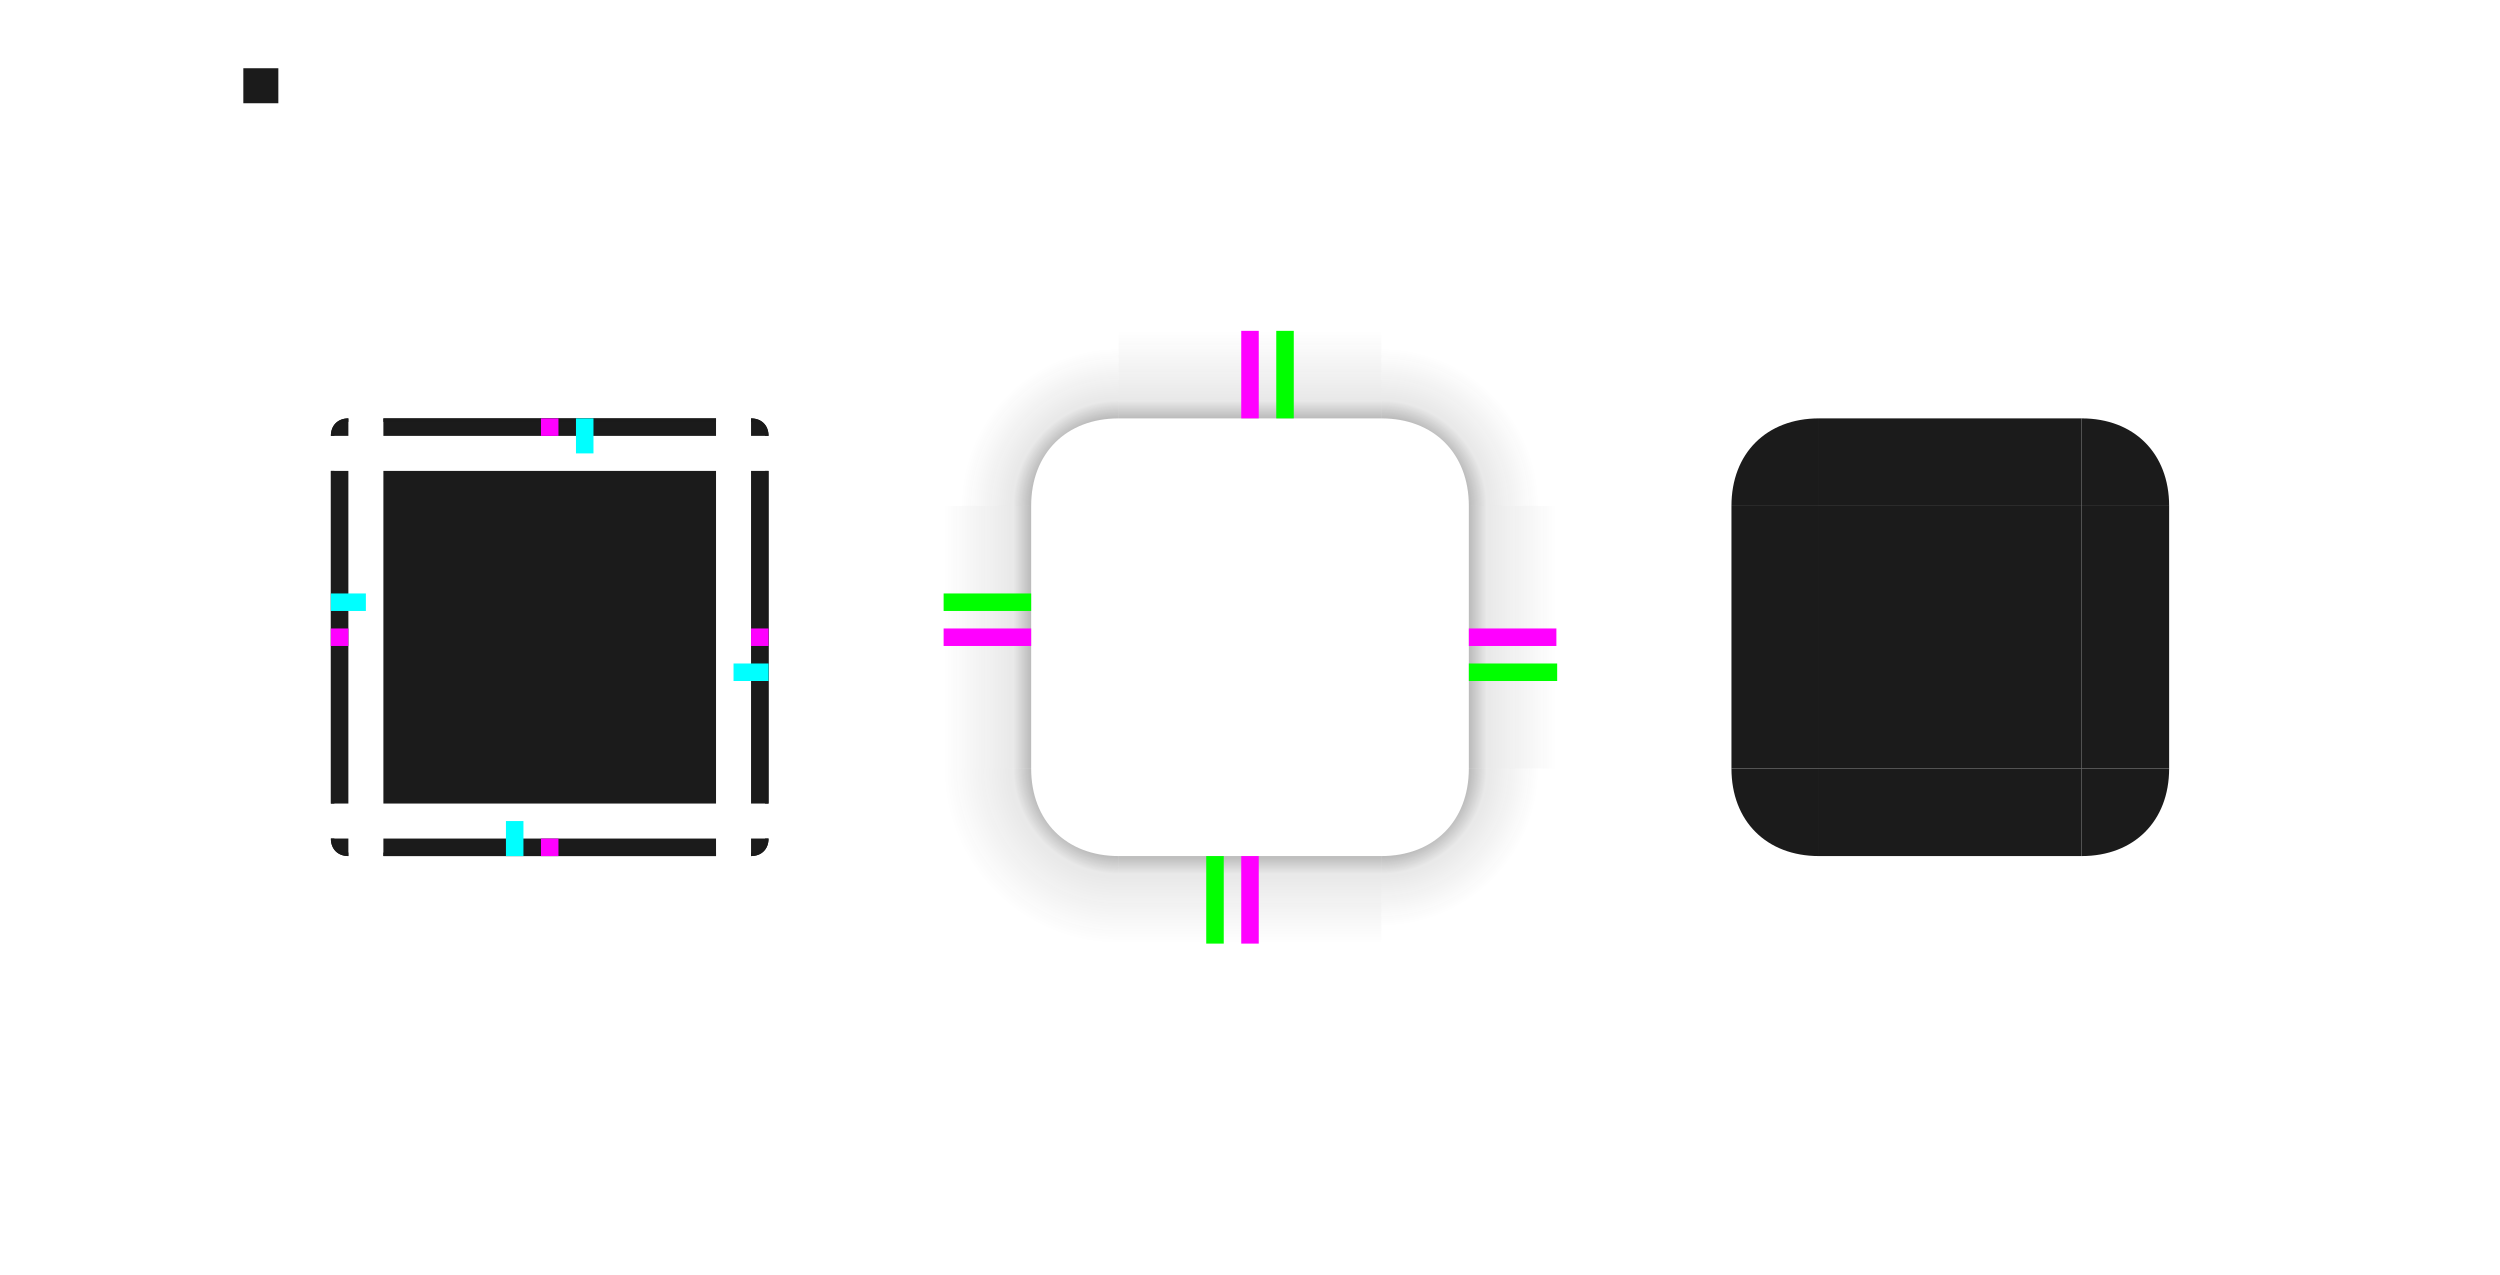
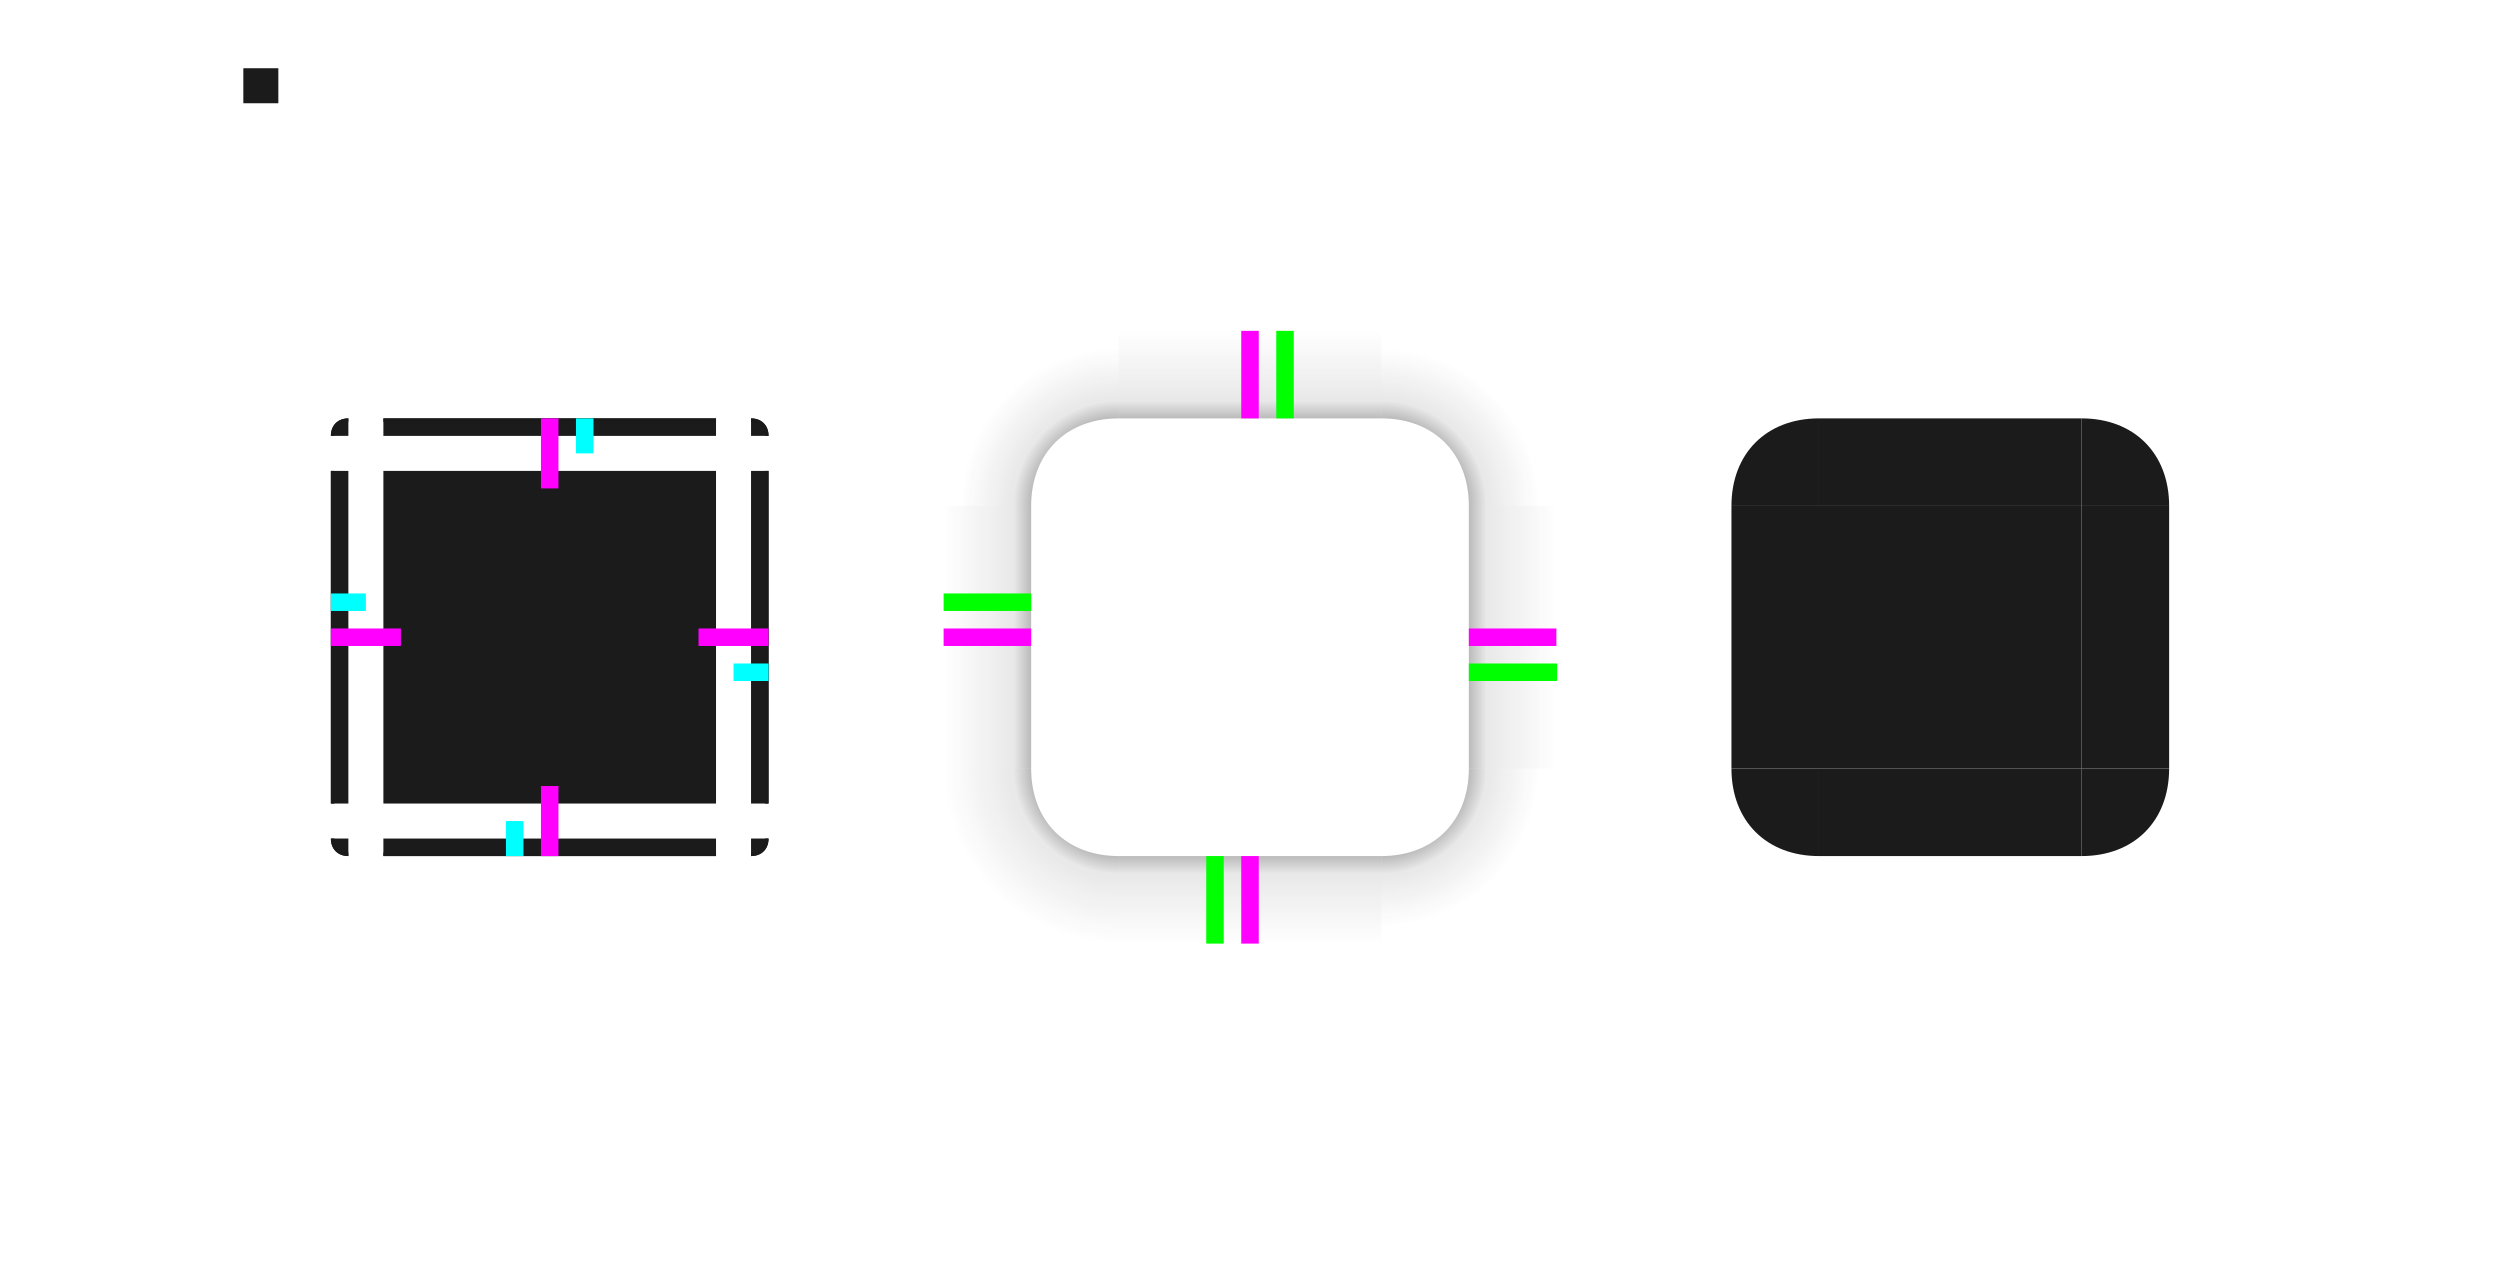
<svg xmlns="http://www.w3.org/2000/svg" xmlns:xlink="http://www.w3.org/1999/xlink" width="37.781mm" height="19.26mm" viewBox="0 0 142.795 72.795" version="1.1" id="svg4399">
  <defs id="defs4393">
    <linearGradient xlink:href="#linearGradient5353" id="linearGradient5255" x1="255" y1="602.5" x2="260" y2="602.5" gradientUnits="userSpaceOnUse" gradientTransform="translate(-8e-5,-1.3e-4)" />
    <linearGradient id="linearGradient5353">
      <stop style="stop-color:#1a1a1a;stop-opacity:0" offset="0" id="stop5349" />
      <stop style="stop-color:#1a1a1a;stop-opacity:0.098;" offset="0.8" id="stop968" />
      <stop style="stop-color:#1b1b1b;stop-opacity:0.3" offset="1" id="stop5351" />
    </linearGradient>
    <linearGradient xlink:href="#linearGradient5347" id="linearGradient5255-5" x1="255" y1="603" x2="260" y2="603" gradientUnits="userSpaceOnUse" gradientTransform="translate(-544.9999,-1205)" />
    <linearGradient id="linearGradient5347">
      <stop style="stop-color:#1a1a1a;stop-opacity:0" offset="0" id="stop5343" />
      <stop style="stop-color:#1a1a1a;stop-opacity:0.098;" offset="0.8" id="stop966" />
      <stop style="stop-color:#1b1b1b;stop-opacity:0.3" offset="1" id="stop5345" />
    </linearGradient>
    <linearGradient xlink:href="#linearGradient5347" id="linearGradient5255-9" x1="255" y1="602.5" x2="260" y2="602.5" gradientUnits="userSpaceOnUse" gradientTransform="translate(329.9999,-874.9999)" />
    <linearGradient xlink:href="#linearGradient5251" id="linearGradient5255-7" x1="255" y1="602.5" x2="260" y2="602.5" gradientUnits="userSpaceOnUse" gradientTransform="translate(-874.9999,-330.0001)" />
    <linearGradient id="linearGradient5251">
      <stop style="stop-color:#1a1a1a;stop-opacity:0" offset="0" id="stop5247" />
      <stop style="stop-color:#1a1a1a;stop-opacity:0.1" offset="0.8" id="stop952" />
      <stop style="stop-color:#1b1b1a;stop-opacity:0.3" offset="1" id="stop5249" />
    </linearGradient>
    <radialGradient xlink:href="#linearGradient976" id="radialGradient5327" cx="265" cy="610" fx="265" fy="610" r="5" gradientUnits="userSpaceOnUse" gradientTransform="matrix(-2,0,0,-2,794.9999,1830)" />
    <linearGradient id="linearGradient976">
      <stop style="stop-color:#1b1b1b;stop-opacity:1" offset="0" id="stop970" />
      <stop style="stop-color:#1a1a1a;stop-opacity:0.3" offset="0.5" id="stop991" />
      <stop style="stop-color:#1a1a1a;stop-opacity:0.1" offset="0.6" id="stop1383" />
      <stop style="stop-color:#1a1a1a;stop-opacity:0" offset="1" id="stop974" />
    </linearGradient>
    <radialGradient xlink:href="#linearGradient960" id="radialGradient5327-1" cx="265" cy="610" fx="265" fy="610" r="5" gradientUnits="userSpaceOnUse" gradientTransform="matrix(0,2,-2,0,1500,79.99987)" />
    <linearGradient id="linearGradient960">
      <stop style="stop-color:#1b1b1b;stop-opacity:1" offset="0" id="stop954" />
      <stop style="stop-color:#1a1a1a;stop-opacity:0.3" offset="0.5" id="stop964" />
      <stop style="stop-color:#1a1a1a;stop-opacity:0.1" offset="0.6" id="stop956" />
      <stop style="stop-color:#1a1a1a;stop-opacity:0" offset="0.9" id="stop962" />
      <stop style="stop-color:#1a1a1a;stop-opacity:0" offset="1" id="stop958" />
    </linearGradient>
    <radialGradient xlink:href="#linearGradient960" id="radialGradient5327-6" cx="265" cy="610" fx="265" fy="610" r="5" gradientUnits="userSpaceOnUse" gradientTransform="matrix(2,0,0,2,-250.0001,-625.0001)" />
    <radialGradient xlink:href="#linearGradient5325" id="radialGradient5327-0" cx="265" cy="610" fx="265" fy="610" r="5" gradientUnits="userSpaceOnUse" gradientTransform="matrix(0,-2,2,0,-955.0001,1125)" />
    <linearGradient id="linearGradient5325">
      <stop style="stop-color:#1b1b1b;stop-opacity:1" offset="0" id="stop5321" />
      <stop style="stop-color:#1a1a1a;stop-opacity:0.3" offset="0.5" id="stop996" />
      <stop style="stop-color:#1a1a1a;stop-opacity:0.1" offset="0.6" id="stop994" />
      <stop style="stop-color:#1a1a1a;stop-opacity:0" offset="0.9" id="stop5355" />
      <stop style="stop-color:#1a1a1a;stop-opacity:0" offset="1" id="stop5323" />
    </linearGradient>
  </defs>
  <g id="layer1" transform="translate(-201.1024,-566.1024)">
    <rect style="fill:url(#linearGradient5255);fill-opacity:1;stroke:none;stroke-opacity:0" id="shadow-left" width="5" height="15" x="255" y="595" />
    <rect style="fill:url(#linearGradient5255-5);fill-opacity:1;stroke:none;stroke-opacity:0" id="shadow-right" width="5" height="15" x="-290" y="-610" transform="scale(-1)" />
    <rect style="fill:url(#linearGradient5255-9);fill-opacity:1;stroke:none;stroke-opacity:0" id="shadow-top" width="5" height="15" x="585" y="-280" transform="rotate(90)" />
    <rect style="fill:url(#linearGradient5255-7);fill-opacity:1;stroke:none;stroke-opacity:0" id="shadow-bottom" width="5" height="15" x="-620" y="265" transform="rotate(-90)" />
    <path style="fill:url(#radialGradient5327);fill-opacity:1;stroke:none;stroke-width:1px;stroke-linecap:butt;stroke-linejoin:miter;stroke-opacity:1" d="m 260,610 h -5 v 10 h 10 v -5 c -3,0 -5,-2 -5,-5 z" id="shadow-bottomleft" />
    <path style="fill:url(#radialGradient5327-1);fill-opacity:1;stroke:none;stroke-width:1px;stroke-linecap:butt;stroke-linejoin:miter;stroke-opacity:1" d="m 280,615 v 5 h 10 v -10 l -5,-1.3e-4 c 0,3 -2,5 -5,5 z" id="shadow-bottomright" />
    <path style="fill:url(#radialGradient5327-6);fill-opacity:1;stroke:none;stroke-width:1px;stroke-linecap:butt;stroke-linejoin:miter;stroke-opacity:1" d="m 285,595 h 5 v -10 h -10 v 5 c 3,0 5,2 5,5 z" id="shadow-topright" />
    <path style="fill:url(#radialGradient5327-0);fill-opacity:1;stroke:none;stroke-width:1px;stroke-linecap:butt;stroke-linejoin:miter;stroke-opacity:1" d="m 265,590 v -5 h -10 v 10 h 5 c 0,-3 2,-5 5,-5 z" id="shadow-topleft" />
    <rect style="opacity:0.206;fill:#ff00ff;fill-opacity:0;stroke:none;stroke-opacity:0" id="rect5411" width="5" height="1" x="255" y="602" />
    <rect style="fill:#ff00ff;fill-opacity:1;stroke:none;stroke-opacity:0" id="shadow-hint-left-margin" width="5" height="1" x="255" y="602" />
    <rect style="fill:#ff00ff;fill-opacity:1;stroke:none;stroke-opacity:0" id="shadow-hint-top-margin" width="1" height="5" x="272" y="585" />
    <rect style="fill:#ff00ff;fill-opacity:1;stroke:none;stroke-opacity:0" id="shadow-hint-right-margin" width="5" height="1" x="285" y="602" />
    <rect style="fill:#ff00ff;fill-opacity:1;stroke:none;stroke-opacity:0" id="shadow-hint-bottom-margin" width="1" height="5" x="272" y="615" />
    <rect style="fill:#00ff00;fill-opacity:1;stroke:none;stroke-width:0.775;stroke-opacity:0" id="shadow-hint-top-inset" width="1" height="5" x="274" y="585" />
    <rect style="fill:#00ff00;fill-opacity:1;stroke:none;stroke-width:0.639;stroke-opacity:0" id="shadow-hint-right-inset" width="5.045" height="1" x="285" y="604" />
    <rect style="fill:#00ff00;fill-opacity:1;stroke:none;stroke-width:0.775;stroke-opacity:0" id="shadow-hint-bottom-inset" width="1" height="5" x="270" y="615" />
    <rect style="fill:#00ff00;fill-opacity:1;stroke:none;stroke-width:0.632;stroke-opacity:0" id="shadow-hint-left-inset" width="5" height="1" x="255" y="600" />
    <g id="mask-bottomleft" transform="translate(79.99993)">
      <path style="fill:#1b1b1b;fill-opacity:1;stroke:none;stroke-width:1px;stroke-linecap:butt;stroke-linejoin:miter;stroke-opacity:1" d="m 220,610 c 0,3 2,5 5,5 v -5 z" id="path5002-7-5" />
    </g>
    <rect style="fill:#1b1b1b;fill-opacity:1;stroke-opacity:0" id="mask-center" width="15" height="15" x="305" y="595" />
    <g id="mask-left" transform="translate(79.99993)">
      <rect style="fill:#1b1b1b;fill-opacity:1;stroke-opacity:0" id="rect4988-9" width="5" height="15" x="220" y="595" />
    </g>
    <g id="mask-right" transform="translate(79.99993)">
      <rect style="fill:#1b1b1b;fill-opacity:1;stroke-opacity:0" id="rect4984-7" width="5" height="15" x="240" y="595" />
    </g>
    <g id="mask-top" transform="translate(79.99993)">
      <rect style="fill:#1b1b1b;fill-opacity:1;stroke-opacity:0" id="rect4986-3" width="15" height="5" x="225" y="590" />
    </g>
    <g id="mask-bottom" transform="translate(79.99993)">
      <rect style="fill:#1b1b1b;fill-opacity:1;stroke-opacity:0" id="rect4990-6" width="15" height="5" x="225" y="610" />
    </g>
    <g id="mask-topleft" transform="translate(79.99993)">
      <path style="fill:#1b1b1b;fill-opacity:1;stroke:none;stroke-width:1px;stroke-linecap:butt;stroke-linejoin:miter;stroke-opacity:1" d="m 225,590 c -3,0 -5,2 -5,5 h 5 z" id="path5002-1" />
    </g>
    <g id="mask-topright" transform="translate(79.99993)">
      <path style="fill:#1b1b1b;fill-opacity:1;stroke:none;stroke-width:1px;stroke-linecap:butt;stroke-linejoin:miter;stroke-opacity:1" d="m 245,595 c 0,-3 -2,-5 -5,-5 v 5 z" id="path5002-4-9" />
    </g>
    <g id="mask-bottomright" transform="translate(79.99993)">
      <path style="fill:#1b1b1b;fill-opacity:1;stroke:none;stroke-width:1px;stroke-linecap:butt;stroke-linejoin:miter;stroke-opacity:1" d="m 240,615 c 3,0 5,-2 5,-5 h -5 z" id="path5002-44-2" />
    </g>
    <rect style="fill:#1b1b1b;fill-opacity:1;stroke-width:1.267;stroke-opacity:0" id="center" width="19" height="19" x="223" y="593" />
    <g id="left" transform="matrix(0.199984,0,0,1.266667,176.0035,-160.6668)">
      <rect style="fill:#1b1b1b;fill-opacity:1;stroke-opacity:0" id="rect4988" width="5" height="15" x="220" y="595" />
      <path style="fill:#1b1b1b;fill-opacity:1;stroke:none;stroke-width:1px;stroke-linecap:butt;stroke-linejoin:miter;stroke-opacity:1" d="m 220,595 v 15 h 1 v -15 z" id="path4994" />
    </g>
    <g id="right" transform="matrix(0.200016,0,0,1.266667,195.9961,-160.6668)">
      <rect style="fill:#1b1b1b;fill-opacity:1;stroke-opacity:0" id="rect4984" width="5" height="15" x="240" y="595" />
      <path style="fill:#1a1a1a;stroke:none;stroke-width:1px;stroke-linecap:butt;stroke-linejoin:miter;stroke-opacity:1" d="m 244,595 v 15 h 1 v -15 z" id="path4996" />
    </g>
    <g id="top" transform="matrix(1.266666,0,0,0.199974,-61.99996,472.0153)">
      <rect style="fill:#1b1b1b;fill-opacity:1;stroke-opacity:0" id="rect4986" width="15" height="5" x="225" y="590" />
      <path style="fill:#1a1a1a;stroke:none;stroke-width:1px;stroke-linecap:butt;stroke-linejoin:miter;stroke-opacity:1" d="m 225,590 h 15 v 1 h -15 z" id="path4998" />
    </g>
    <g id="bottom" transform="matrix(1.266667,0,0,0.200026,-62.00008,491.984)">
      <rect style="fill:#1b1b1b;fill-opacity:1;stroke-opacity:0" id="rect4990" width="15" height="5" x="225" y="610" />
      <path style="fill:#1a1a1a;stroke:none;stroke-width:1px;stroke-linecap:butt;stroke-linejoin:miter;stroke-opacity:1" d="m 225,615 h 15 v -1 h -15 z" id="path5000" />
    </g>
    <g id="topleft" transform="matrix(0.199984,0,0,0.199974,176.0035,472.0153)">
      <path style="fill:#1b1b1b;fill-opacity:1;stroke:none;stroke-width:1px;stroke-linecap:butt;stroke-linejoin:miter;stroke-opacity:1" d="m 225,590 c -3,0 -5,2 -5,5 h 5 z" id="path5002" />
      <path style="fill:#1a1a1a;stroke:none;stroke-width:1px;stroke-linecap:butt;stroke-linejoin:miter;stroke-opacity:1" d="m 220,595 c 0,-3 2,-5 5,-5 v 1 c -2,0 -4,2 -4,4 z" id="path5033" />
    </g>
    <g id="topright" transform="matrix(0.200016,0,0,0.199974,195.9961,472.0153)">
      <path style="fill:#1b1b1b;fill-opacity:1;stroke:none;stroke-width:1px;stroke-linecap:butt;stroke-linejoin:miter;stroke-opacity:1" d="m 245,595 c 0,-3 -2,-5 -5,-5 v 5 z" id="path5002-4" />
      <path style="fill:#1a1a1a;stroke:none;stroke-width:1px;stroke-linecap:butt;stroke-linejoin:miter;stroke-opacity:1" d="m 240,590 c 3,0 5,2 5,5 h -1 c 0,-2 -2,-4 -4,-4 z" id="path5033-6" />
    </g>
    <g id="bottomright" transform="matrix(0.200016,0,0,0.200026,195.9961,491.984)">
      <path style="fill:#1b1b1b;fill-opacity:1;stroke:none;stroke-width:1px;stroke-linecap:butt;stroke-linejoin:miter;stroke-opacity:1" d="m 240,615 c 3,0 5,-2 5,-5 h -5 z" id="path5002-44" />
      <path style="fill:#1a1a1a;stroke:none;stroke-width:1px;stroke-linecap:butt;stroke-linejoin:miter;stroke-opacity:1" d="m 245,610 c 0,3 -2,5 -5,5 v -1 c 2,0 4,-2 4,-4 z" id="path5033-3" />
    </g>
    <g id="bottomleft" transform="matrix(0.199984,0,0,0.200026,176.0035,491.984)">
      <path style="fill:#1b1b1b;fill-opacity:1;stroke:none;stroke-width:1px;stroke-linecap:butt;stroke-linejoin:miter;stroke-opacity:1" d="m 220,610 c 0,3 2,5 5,5 v -5 z" id="path5002-7" />
      <path style="fill:#1a1a1a;stroke:none;stroke-width:1px;stroke-linecap:butt;stroke-linejoin:miter;stroke-opacity:1" d="m 225,615 c -3,0 -5,-2 -5,-5 h 1 c 0,2 2,4 4,4 z" id="path5033-1" />
    </g>
-     <rect style="fill:#ff00ff;fill-opacity:1;stroke:none;stroke-width:0.447;stroke-opacity:0" id="hint-top-margin" width="1" height="1" x="232" y="590" />
-     <rect style="fill:#ff00ff;fill-opacity:1;stroke:none;stroke-width:0.447;stroke-opacity:0" id="hint-right-margin" width="1" height="1" x="244" y="602" />
-     <rect style="fill:#ff00ff;fill-opacity:1;stroke:none;stroke-width:0.447;stroke-opacity:0" id="hint-left-margin" width="1" height="1" x="220" y="602" />
-     <rect style="fill:#ff00ff;fill-opacity:1;stroke:none;stroke-width:0.447;stroke-opacity:0" id="hint-bottom-margin" width="1" height="1" x="232" y="614" />
+     <rect style="fill:#ff00ff;fill-opacity:1;stroke:none;stroke-width:0.894;stroke-opacity:0" id="hint-top-margin" width="1" height="4" x="232" y="590" />
+     <rect style="fill:#ff00ff;fill-opacity:1;stroke:none;stroke-width:0.894;stroke-opacity:0" id="hint-right-margin" width="4" height="1" x="241" y="602" />
+     <rect style="fill:#ff00ff;fill-opacity:1;stroke:none;stroke-width:0.894;stroke-opacity:0" id="hint-left-margin" width="4" height="1" x="220" y="602" />
+     <rect style="fill:#ff00ff;fill-opacity:1;stroke:none;stroke-width:0.894;stroke-opacity:0" id="hint-bottom-margin" width="1" height="4" x="232" y="611" />
    <rect style="opacity:1;fill:#1b1b1b;fill-opacity:1;stroke:none;stroke-opacity:0" id="hint-stretch-borders" width="2" height="2" x="215" y="570" />
    <rect style="fill:#00ffff;fill-opacity:1;stroke:none;stroke-width:0.632;stroke-opacity:0" id="thick-hint-left-margin" width="2" height="1" x="220" y="600" />
    <rect style="fill:#00ffff;fill-opacity:1;stroke:none;stroke-width:0.632;stroke-opacity:0" id="thick-hint-top-margin" width="1" height="2" x="234" y="590" />
    <rect style="fill:#00ffff;fill-opacity:1;stroke:none;stroke-width:0.632;stroke-opacity:0" id="thick-hint-right-margin" width="2" height="1" x="243" y="604" />
    <rect style="fill:#00ffff;fill-opacity:1;stroke:none;stroke-width:0.632;stroke-opacity:0" id="thick-hint-bottom-margin" width="1" height="2" x="230" y="613" />
  </g>
</svg>
